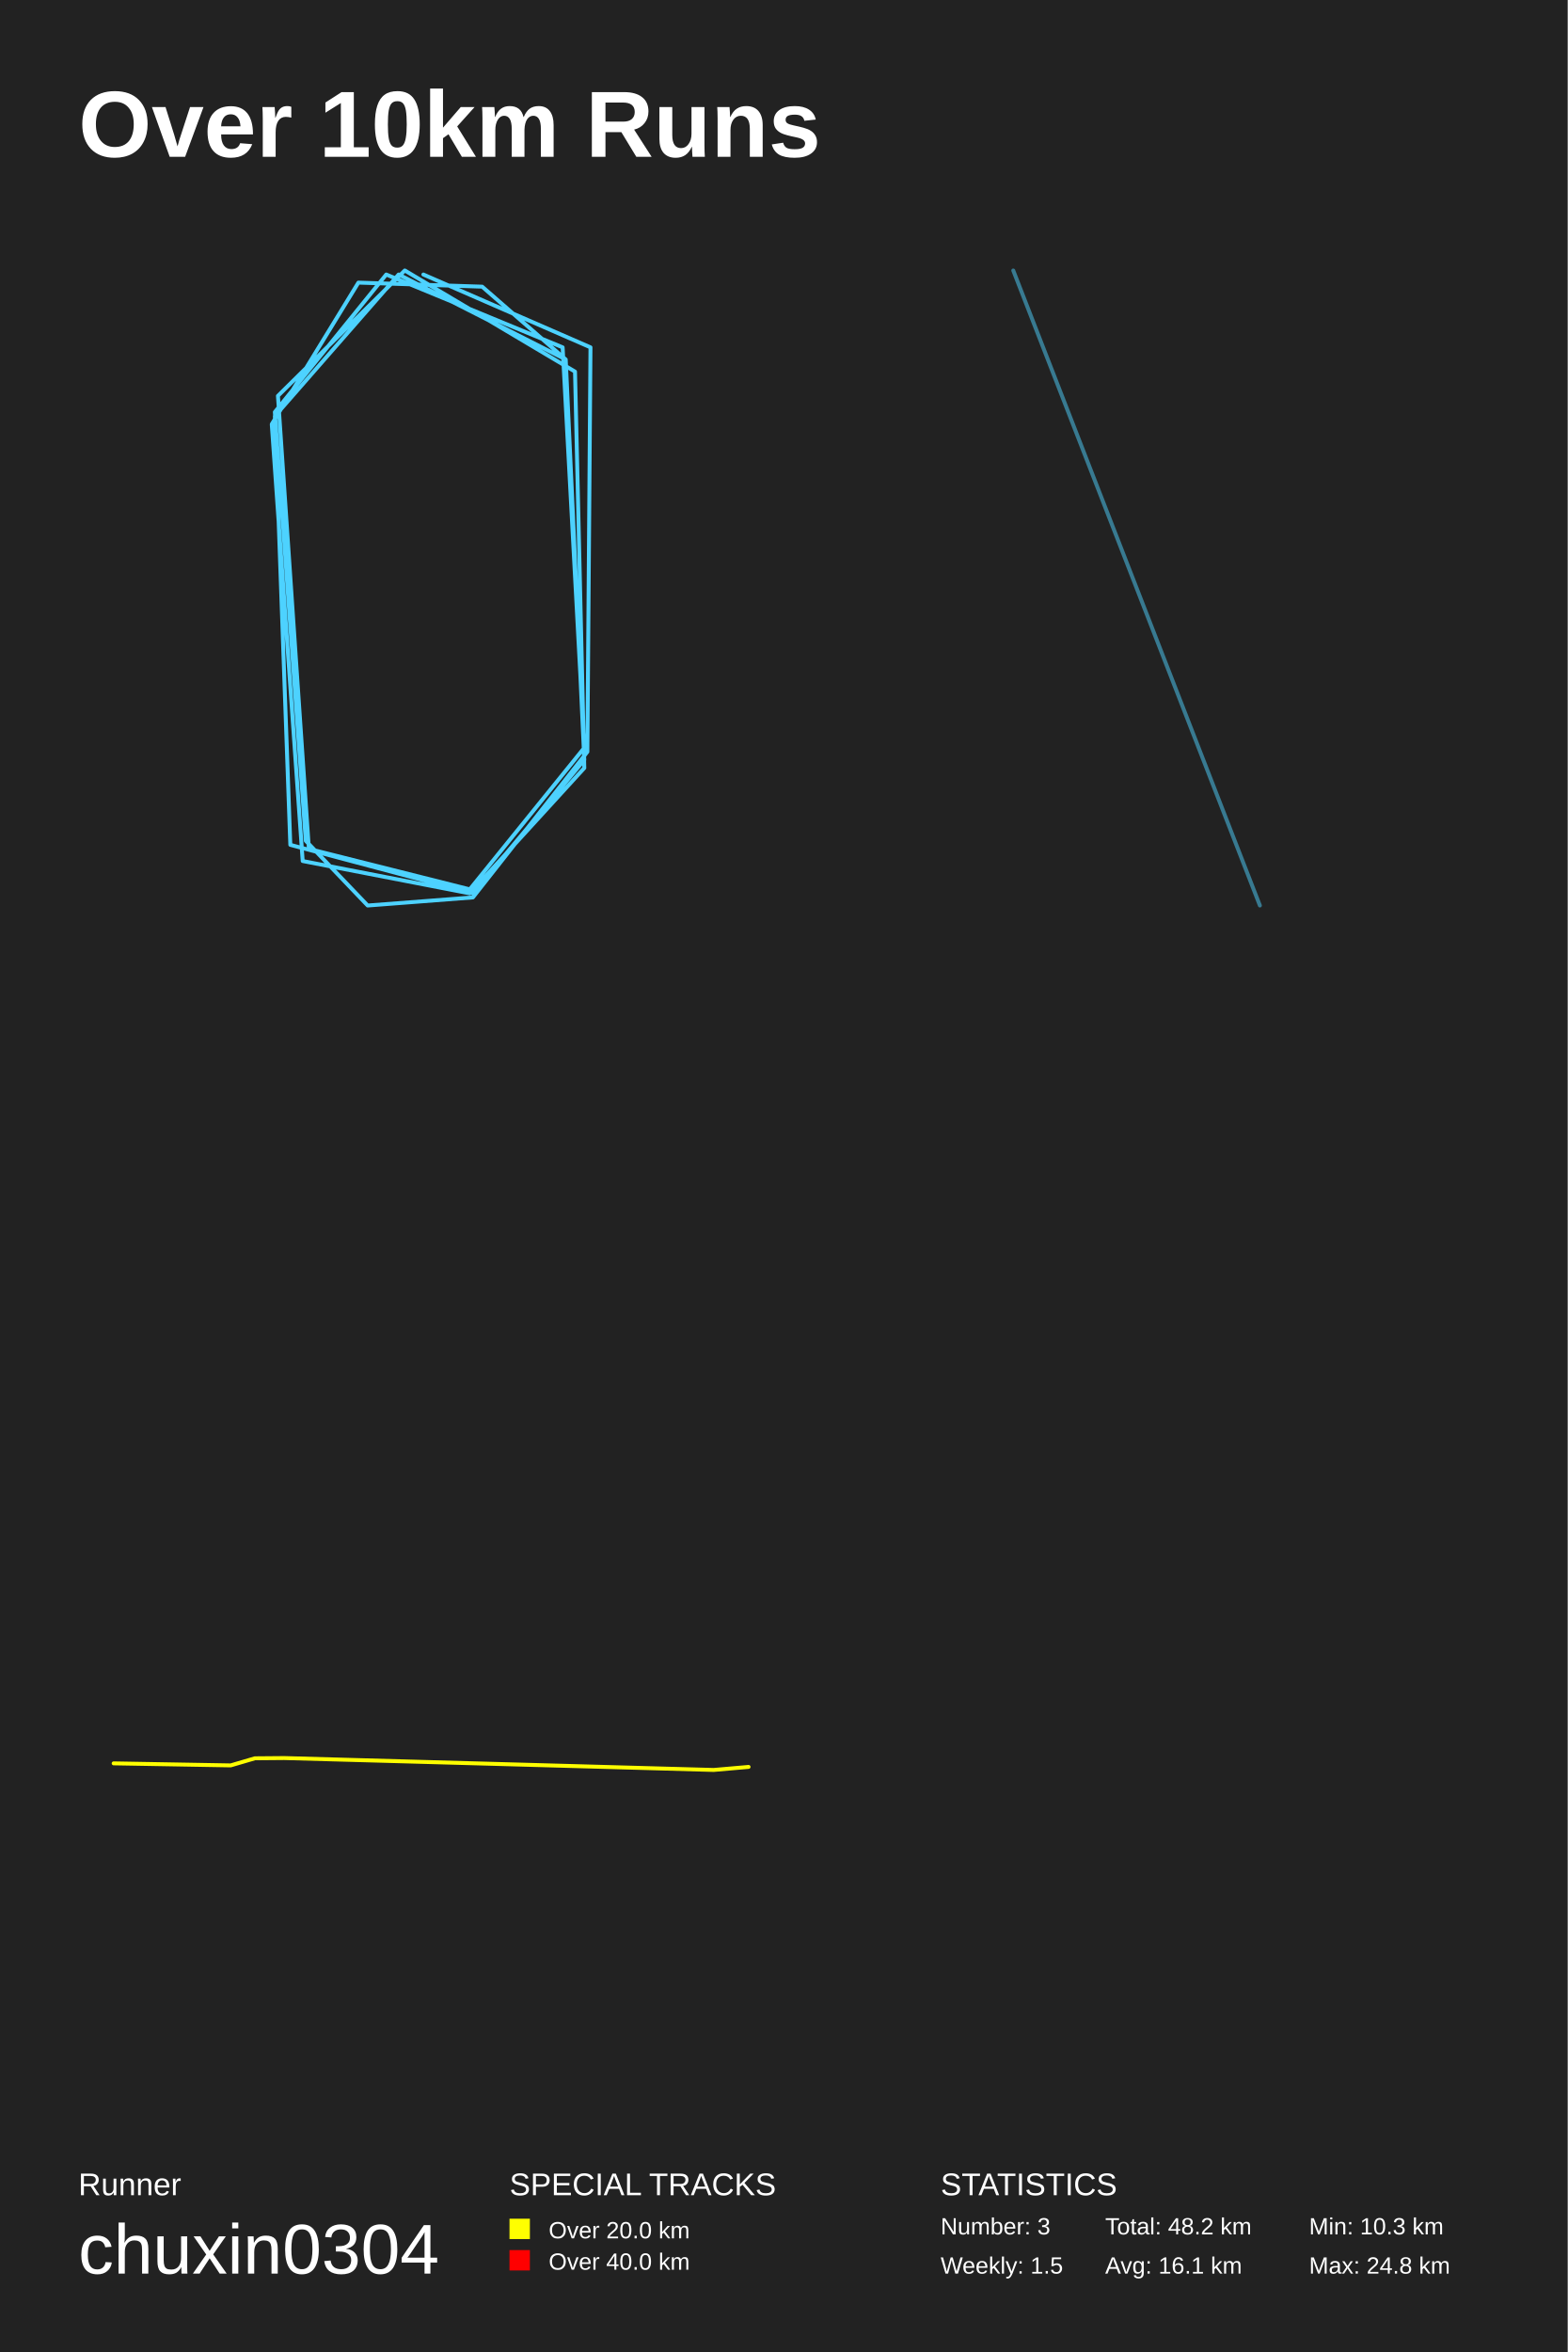
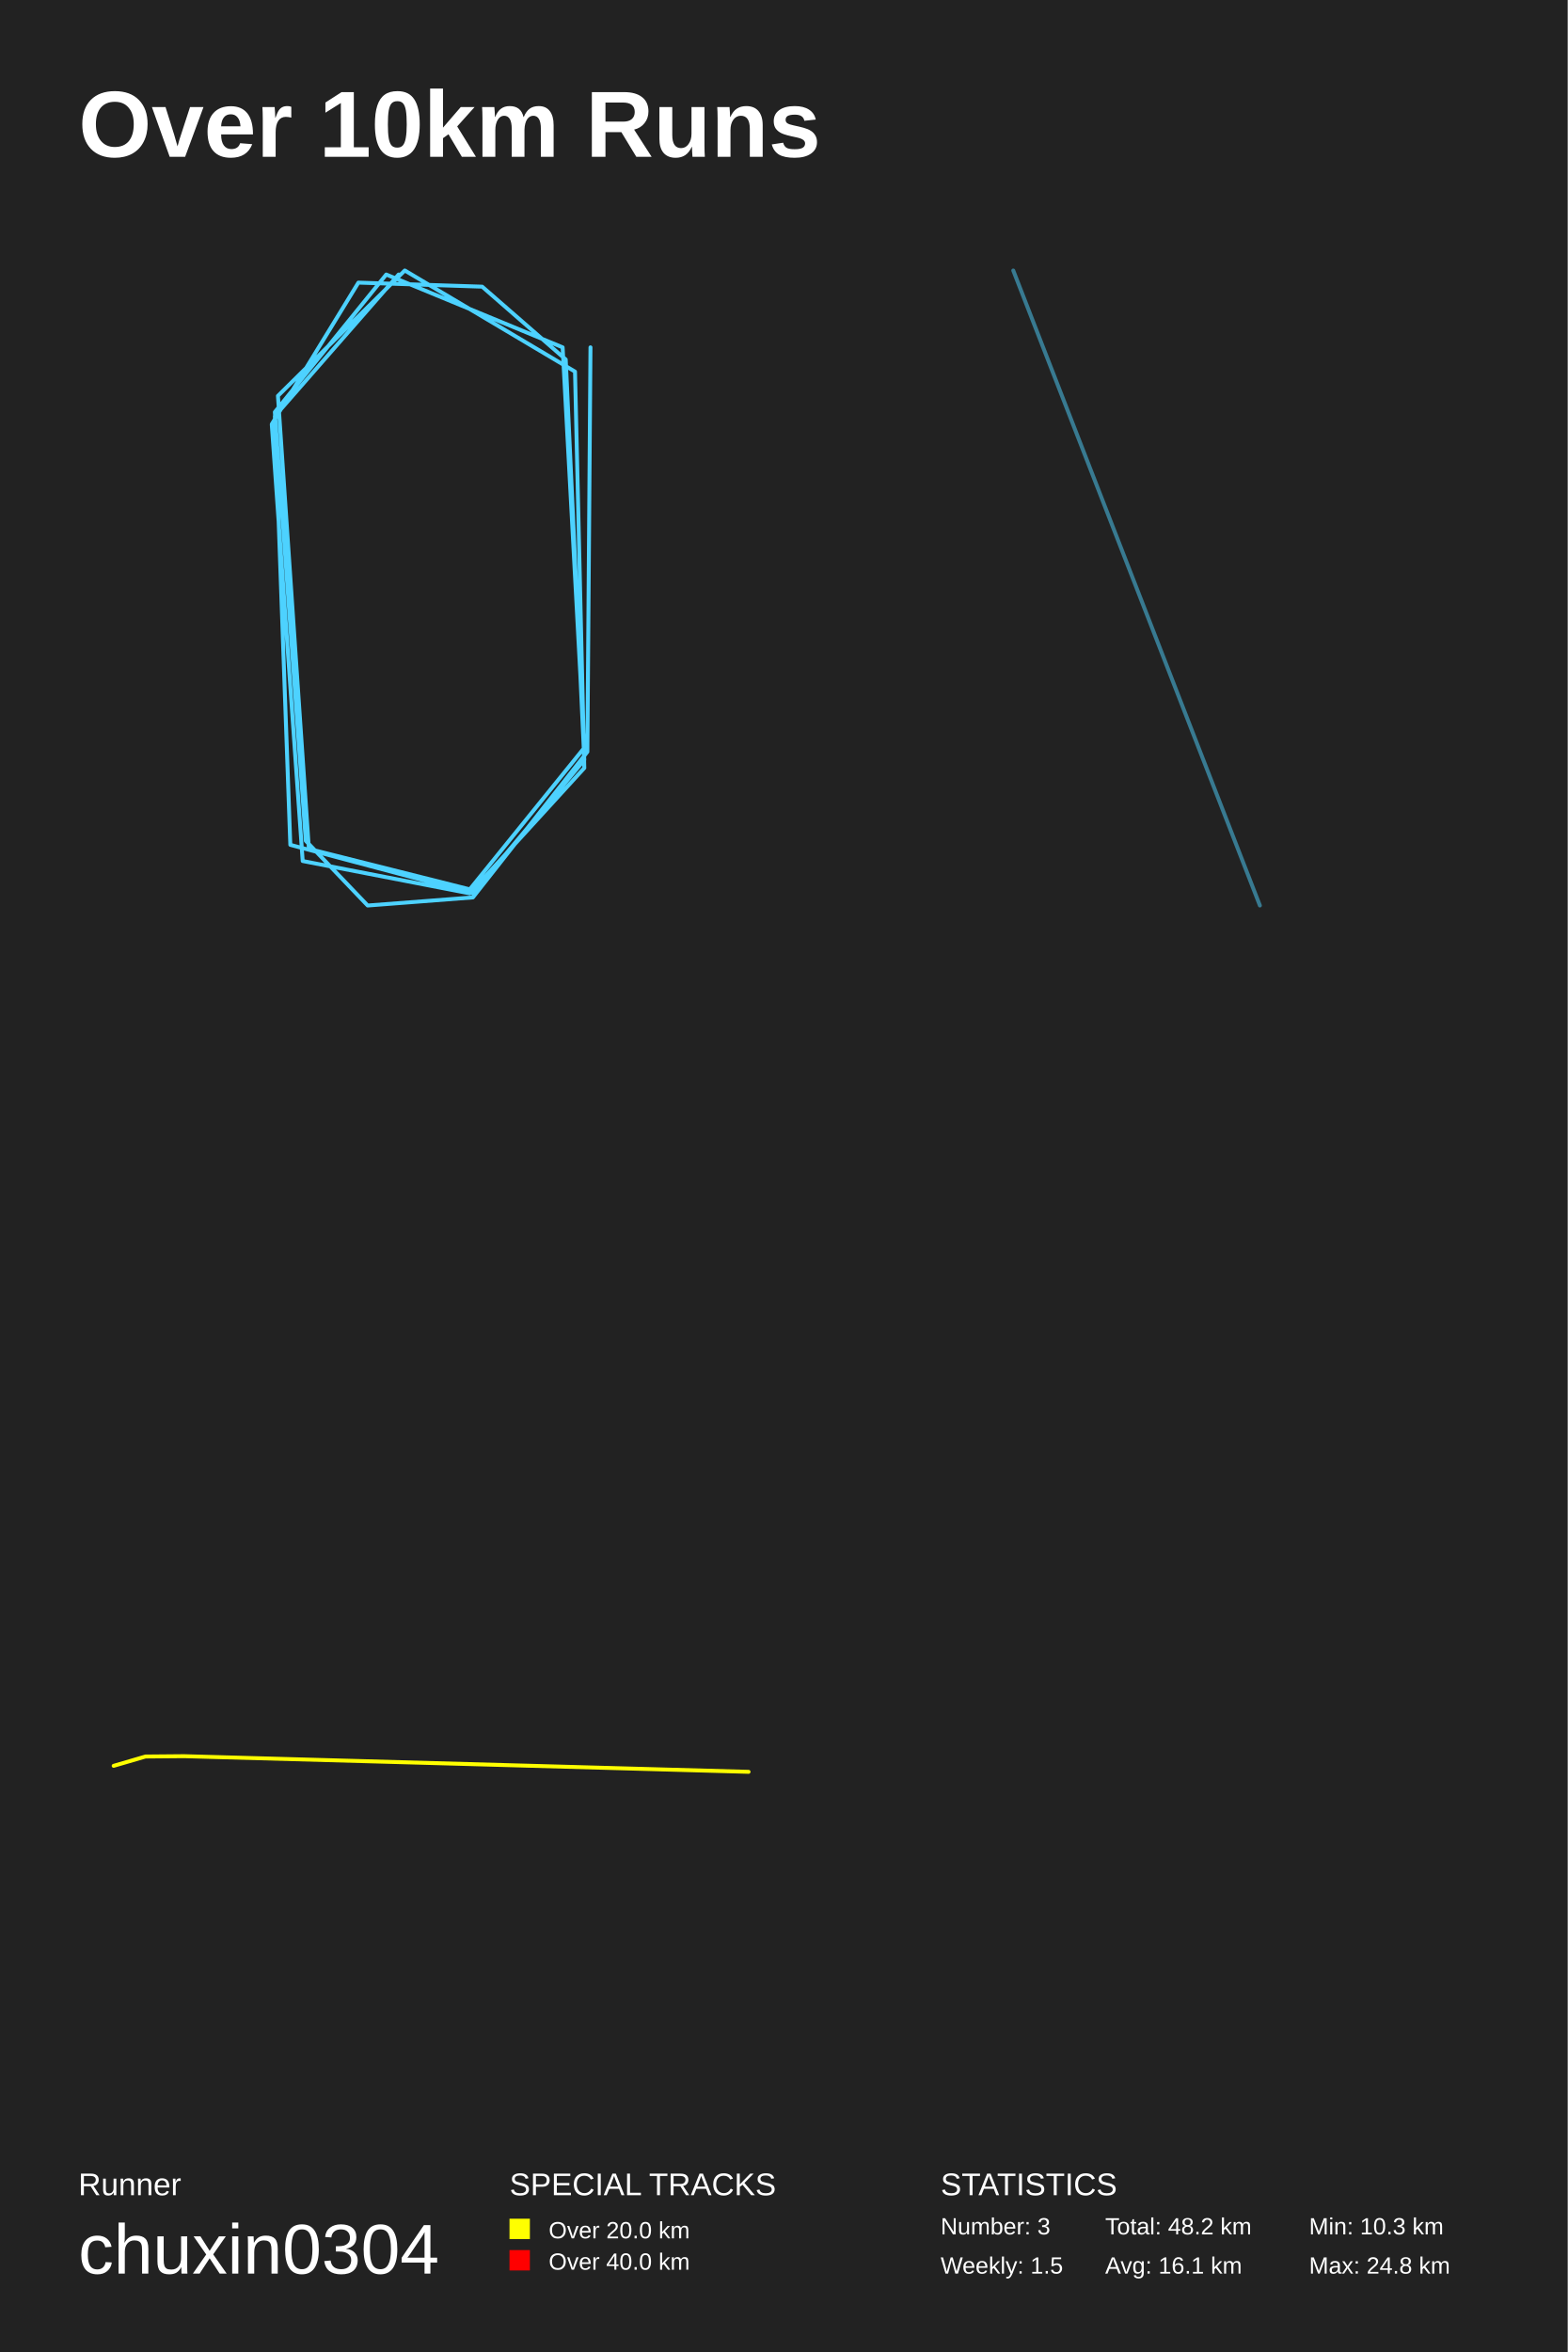
<svg xmlns="http://www.w3.org/2000/svg" baseProfile="full" height="300mm" version="1.1" viewBox="0,0,200,300" width="200mm">
  <defs />
  <rect fill="#222222" height="300" width="200" x="0" y="0" />
  <text fill="#FFFFFF" style="font-size:12px; font-family:Arial; font-weight:bold;" x="10" y="20">Over 10km Runs</text>
  <text fill="#FFFFFF" style="font-size:4px; font-family:Arial" x="10" y="280">Runner</text>
  <text fill="#FFFFFF" style="font-size:9px; font-family:Arial" x="10" y="290">chuxin0304</text>
  <text fill="#FFFFFF" style="font-size:4px; font-family:Arial" x="65" y="280">SPECIAL TRACKS</text>
  <rect fill="yellow" height="2.6" width="2.6" x="65" y="283" />
  <text fill="#FFFFFF" style="font-size:3px; font-family:Arial" x="70" y="285.5">Over 20.0 km</text>
  <rect fill="red" height="2.6" width="2.6" x="65" y="287" />
  <text fill="#FFFFFF" style="font-size:3px; font-family:Arial" x="70" y="289.5">Over 40.0 km</text>
  <text fill="#FFFFFF" style="font-size:4px; font-family:Arial" x="120" y="280">STATISTICS</text>
  <text fill="#FFFFFF" style="font-size:3px; font-family:Arial" x="120" y="285">Number: 3</text>
  <text fill="#FFFFFF" style="font-size:3px; font-family:Arial" x="120" y="290">Weekly: 1.5</text>
  <text fill="#FFFFFF" style="font-size:3px; font-family:Arial" x="141" y="285">Total: 48.2 km</text>
  <text fill="#FFFFFF" style="font-size:3px; font-family:Arial" x="141" y="290">Avg: 16.1 km</text>
  <text fill="#FFFFFF" style="font-size:3px; font-family:Arial" x="167" y="285">Min: 10.3 km</text>
  <text fill="#FFFFFF" style="font-size:3px; font-family:Arial" x="167" y="290">Max: 24.8 km</text>
-   <polyline fill="none" opacity="1" points="72.173,45.85 50.855,35.016 35.064,53.073 37.038,107.761 60.33,113.952 74.542,96.927 72.173,45.85 61.514,36.564 45.723,36.048 34.669,54.105 38.617,109.825 59.935,113.952 74.542,97.959 73.357,47.398 51.644,34.5 35.458,50.494 39.406,108.277 59.935,113.436 74.542,95.379 71.778,44.303 49.276,35.016 35.064,52.557 39.011,107.245 46.907,115.5 60.33,114.468 74.936,95.895 75.331,44.303 54.013,35.016" stroke="#4DD2FF" stroke-dasharray="none" stroke-linecap="round" stroke-linejoin="round" stroke-width="0.5" />
-   <polyline fill="none" opacity="0.5" points="160.732,115.5 129.268,34.5 160.732,115.5 129.268,34.5 160.732,115.5 129.268,34.5 160.732,115.5 129.268,34.5 160.732,115.5 129.268,34.5 160.732,115.5 129.268,34.5 160.732,115.5 129.268,34.5 160.732,115.5 129.268,34.5 160.732,115.5 129.268,34.5 160.732,115.5 129.268,34.5 160.732,115.5 129.268,34.5 160.732,115.5 129.268,34.5 160.732,115.5 129.268,34.5 160.732,115.5 129.268,34.5 160.732,115.5 129.268,34.5 160.732,115.5 129.268,34.5 160.732,115.5 129.268,34.5 160.732,115.5 129.268,34.5 160.732,115.5 129.268,34.5 160.732,115.5 129.268,34.5 160.732,115.5 129.268,34.5 160.732,115.5 129.268,34.5 160.732,115.5 129.268,34.5 160.732,115.5 129.268,34.5 160.732,115.5 129.268,34.5 160.732,115.5 129.268,34.5 160.732,115.5 129.268,34.5 160.732,115.5 129.268,34.5 160.732,115.5 129.268,34.5 160.732,115.5 129.268,34.5 160.732,115.5 129.268,34.5 160.732,115.5 129.268,34.5 160.732,115.5 129.268,34.5 160.732,115.5 129.268,34.5 160.732,115.5 129.268,34.5 160.732,115.5 129.268,34.5 160.732,115.5 129.268,34.5 160.732,115.5 129.268,34.5 160.732,115.5 129.268,34.5 160.732,115.5 129.268,34.5 160.732,115.5 129.268,34.5 160.732,115.5 129.268,34.5 160.732,115.5 129.268,34.5" stroke="#4DD2FF" stroke-dasharray="1,0.5" stroke-linecap="round" stroke-linejoin="round" stroke-width="0.5" />
-   <polyline fill="none" opacity="1" points="95.5,225.371 91.051,225.759 36.252,224.241 32.519,224.273 29.43,225.178 14.5,224.919" stroke="yellow" stroke-dasharray="none" stroke-linecap="round" stroke-linejoin="round" stroke-width="0.5" />
+   <polyline fill="none" opacity="1" points="50.855,35.016 35.064,53.073 37.038,107.761 60.33,113.952 74.542,96.927 72.173,45.85 61.514,36.564 45.723,36.048 34.669,54.105 38.617,109.825 59.935,113.952 74.542,97.959 73.357,47.398 51.644,34.5 35.458,50.494 39.406,108.277 59.935,113.436 74.542,95.379 71.778,44.303 49.276,35.016 35.064,52.557 39.011,107.245 46.907,115.5 60.33,114.468 74.936,95.895 75.331,44.303" stroke="#4DD2FF" stroke-dasharray="none" stroke-linecap="round" stroke-linejoin="round" stroke-width="0.5" />
+   <polyline fill="none" opacity="0.5" points="129.268,34.5 160.732,115.5 129.268,34.5 160.732,115.5 129.268,34.5 160.732,115.5 129.268,34.5 160.732,115.5 129.268,34.5 160.732,115.5 129.268,34.5 160.732,115.5 129.268,34.5 160.732,115.5 129.268,34.5 160.732,115.5 129.268,34.5 160.732,115.5 129.268,34.5 160.732,115.5 129.268,34.5 160.732,115.5 129.268,34.5 160.732,115.5 129.268,34.5 160.732,115.5 129.268,34.5 160.732,115.5 129.268,34.5 160.732,115.5 129.268,34.5 160.732,115.5 129.268,34.5 160.732,115.5 129.268,34.5 160.732,115.5 129.268,34.5 160.732,115.5 129.268,34.5 160.732,115.5 129.268,34.5 160.732,115.5 129.268,34.5 160.732,115.5 129.268,34.5 160.732,115.5 129.268,34.5 160.732,115.5 129.268,34.5 160.732,115.5 129.268,34.5 160.732,115.5 129.268,34.5 160.732,115.5 129.268,34.5 160.732,115.5 129.268,34.5 160.732,115.5 129.268,34.5 160.732,115.5 129.268,34.5 160.732,115.5 129.268,34.5 160.732,115.5 129.268,34.5 160.732,115.5 129.268,34.5 160.732,115.5 129.268,34.5 160.732,115.5 129.268,34.5 160.732,115.5 129.268,34.5 160.732,115.5 129.268,34.5 160.732,115.5 129.268,34.5 160.732,115.5 129.268,34.5 160.732,115.5 129.268,34.5 160.732,115.5 129.268,34.5 160.732,115.5" stroke="#4DD2FF" stroke-dasharray="1,0.5" stroke-linecap="round" stroke-linejoin="round" stroke-width="0.5" />
+   <polyline fill="none" opacity="1" points="95.5,225.998 23.468,224.002 18.561,224.045 14.5,225.234" stroke="yellow" stroke-dasharray="none" stroke-linecap="round" stroke-linejoin="round" stroke-width="0.5" />
</svg>
